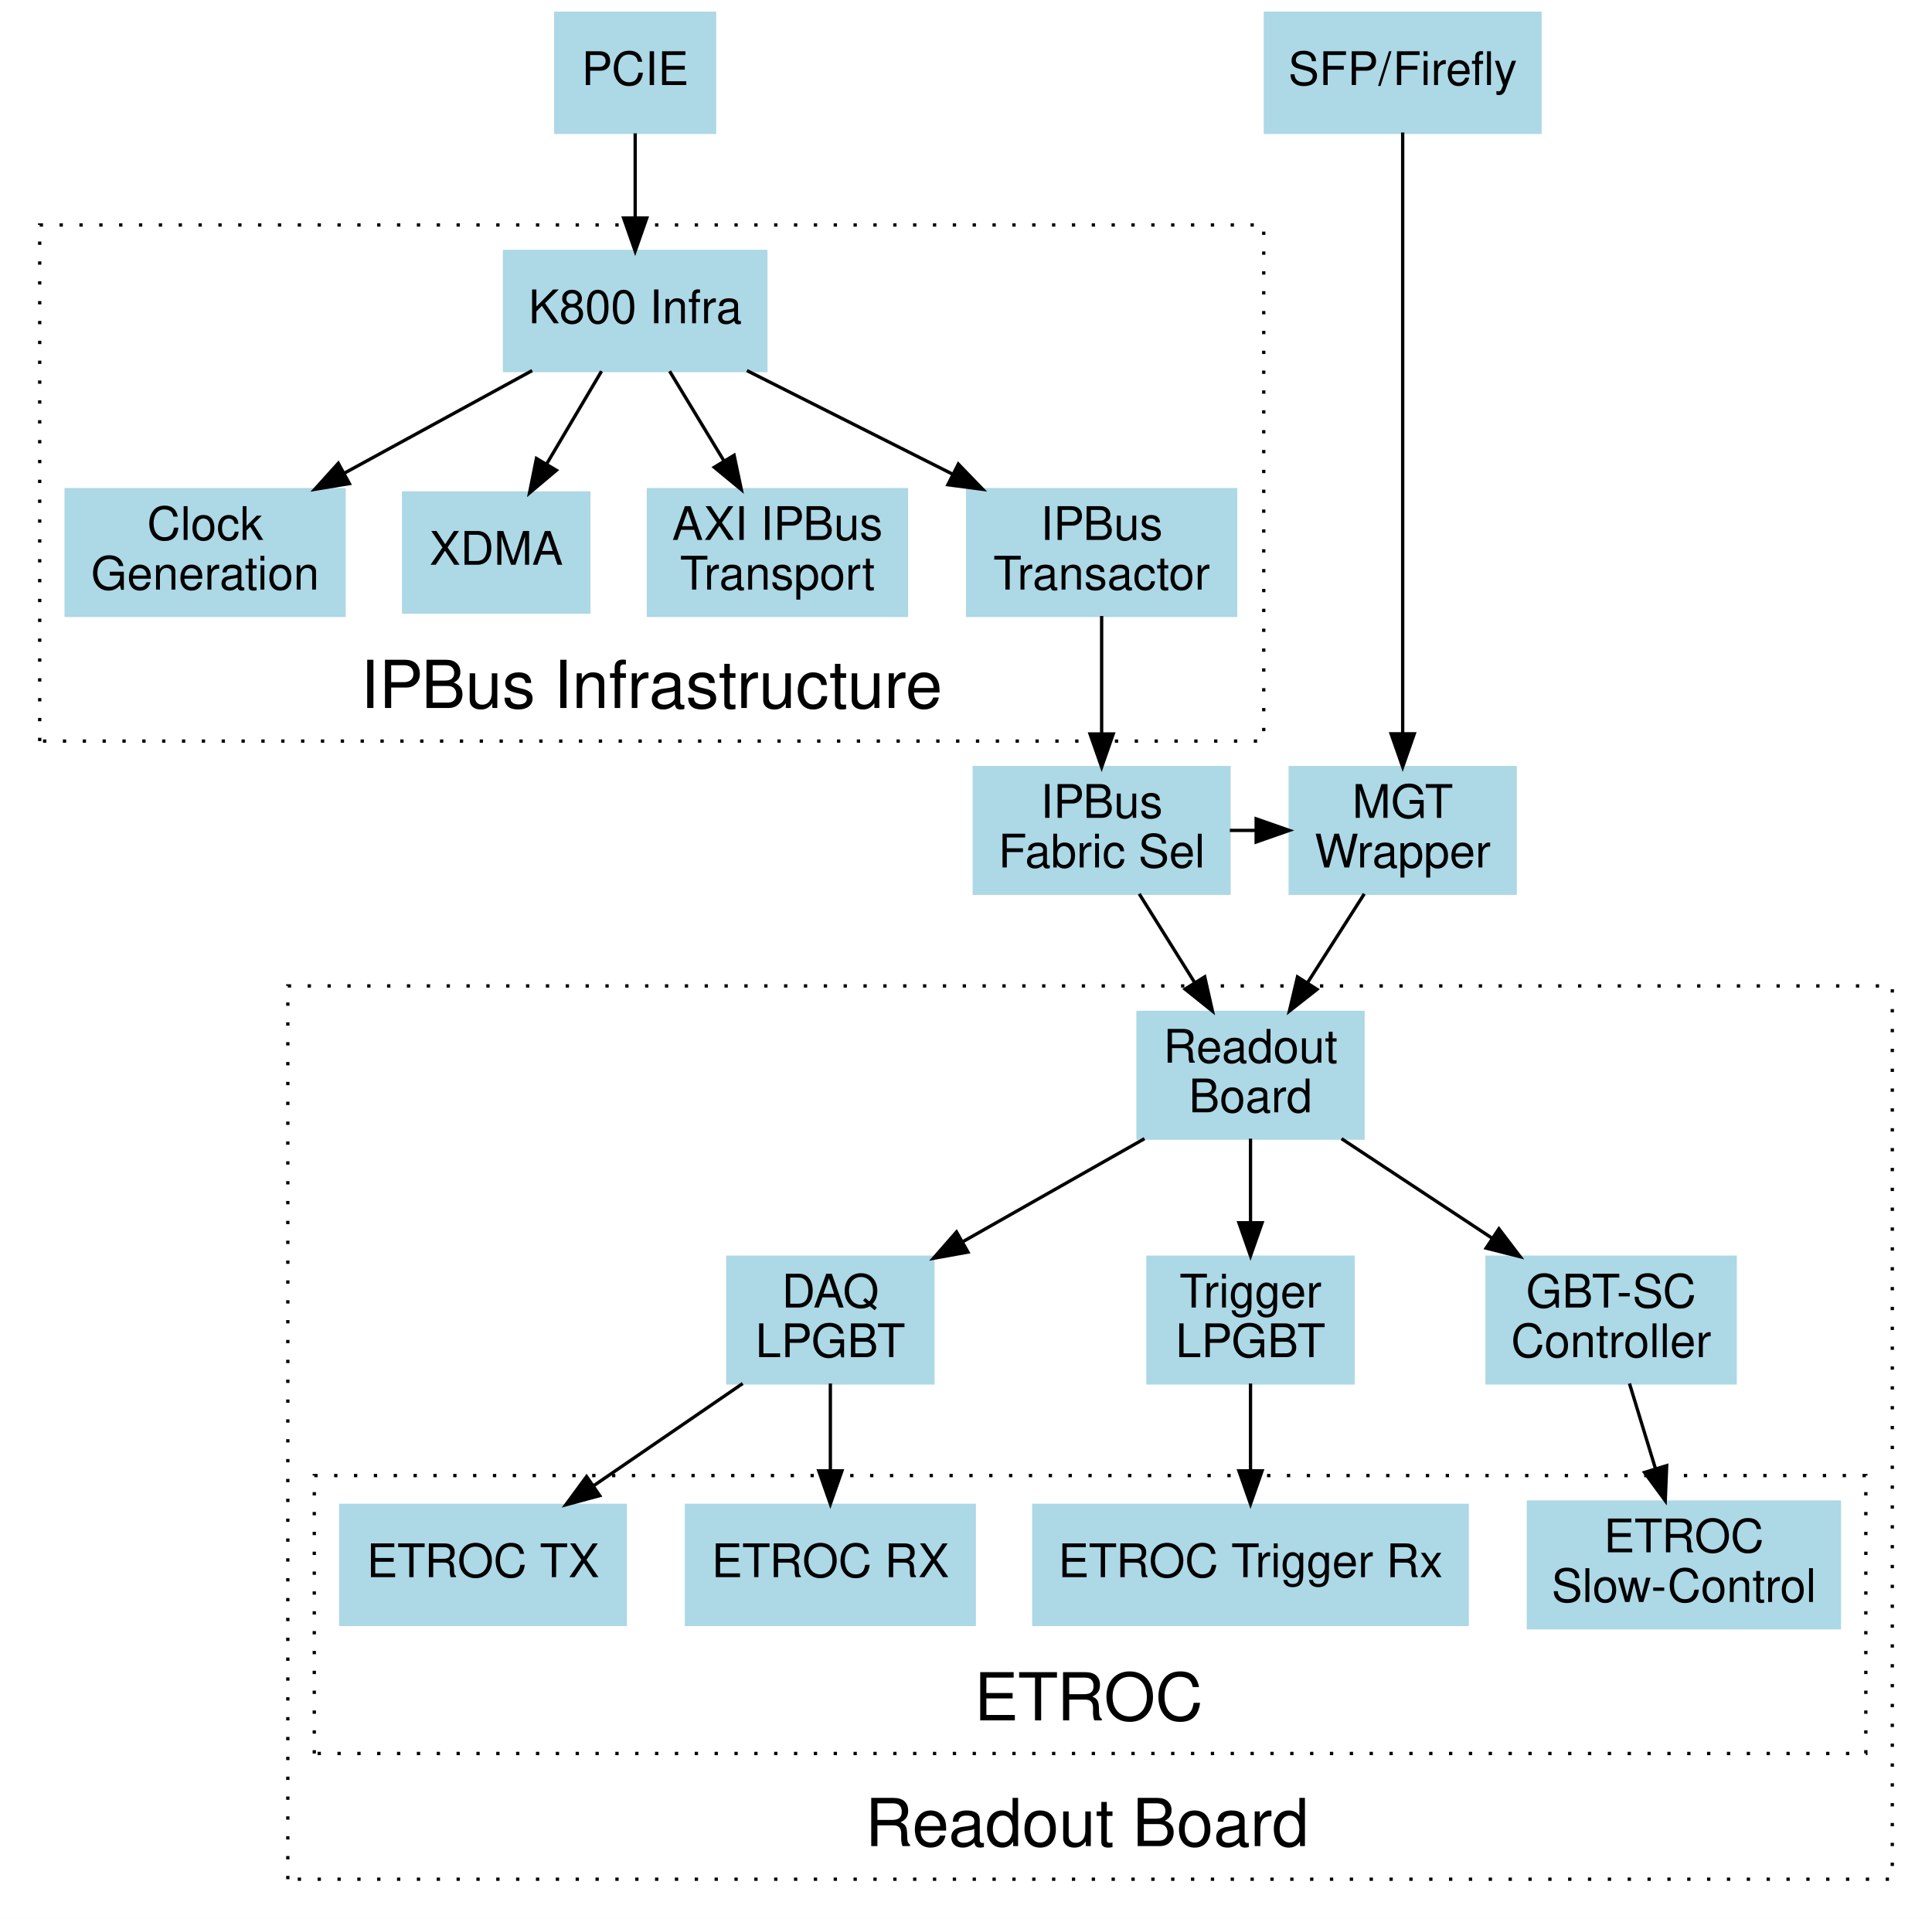
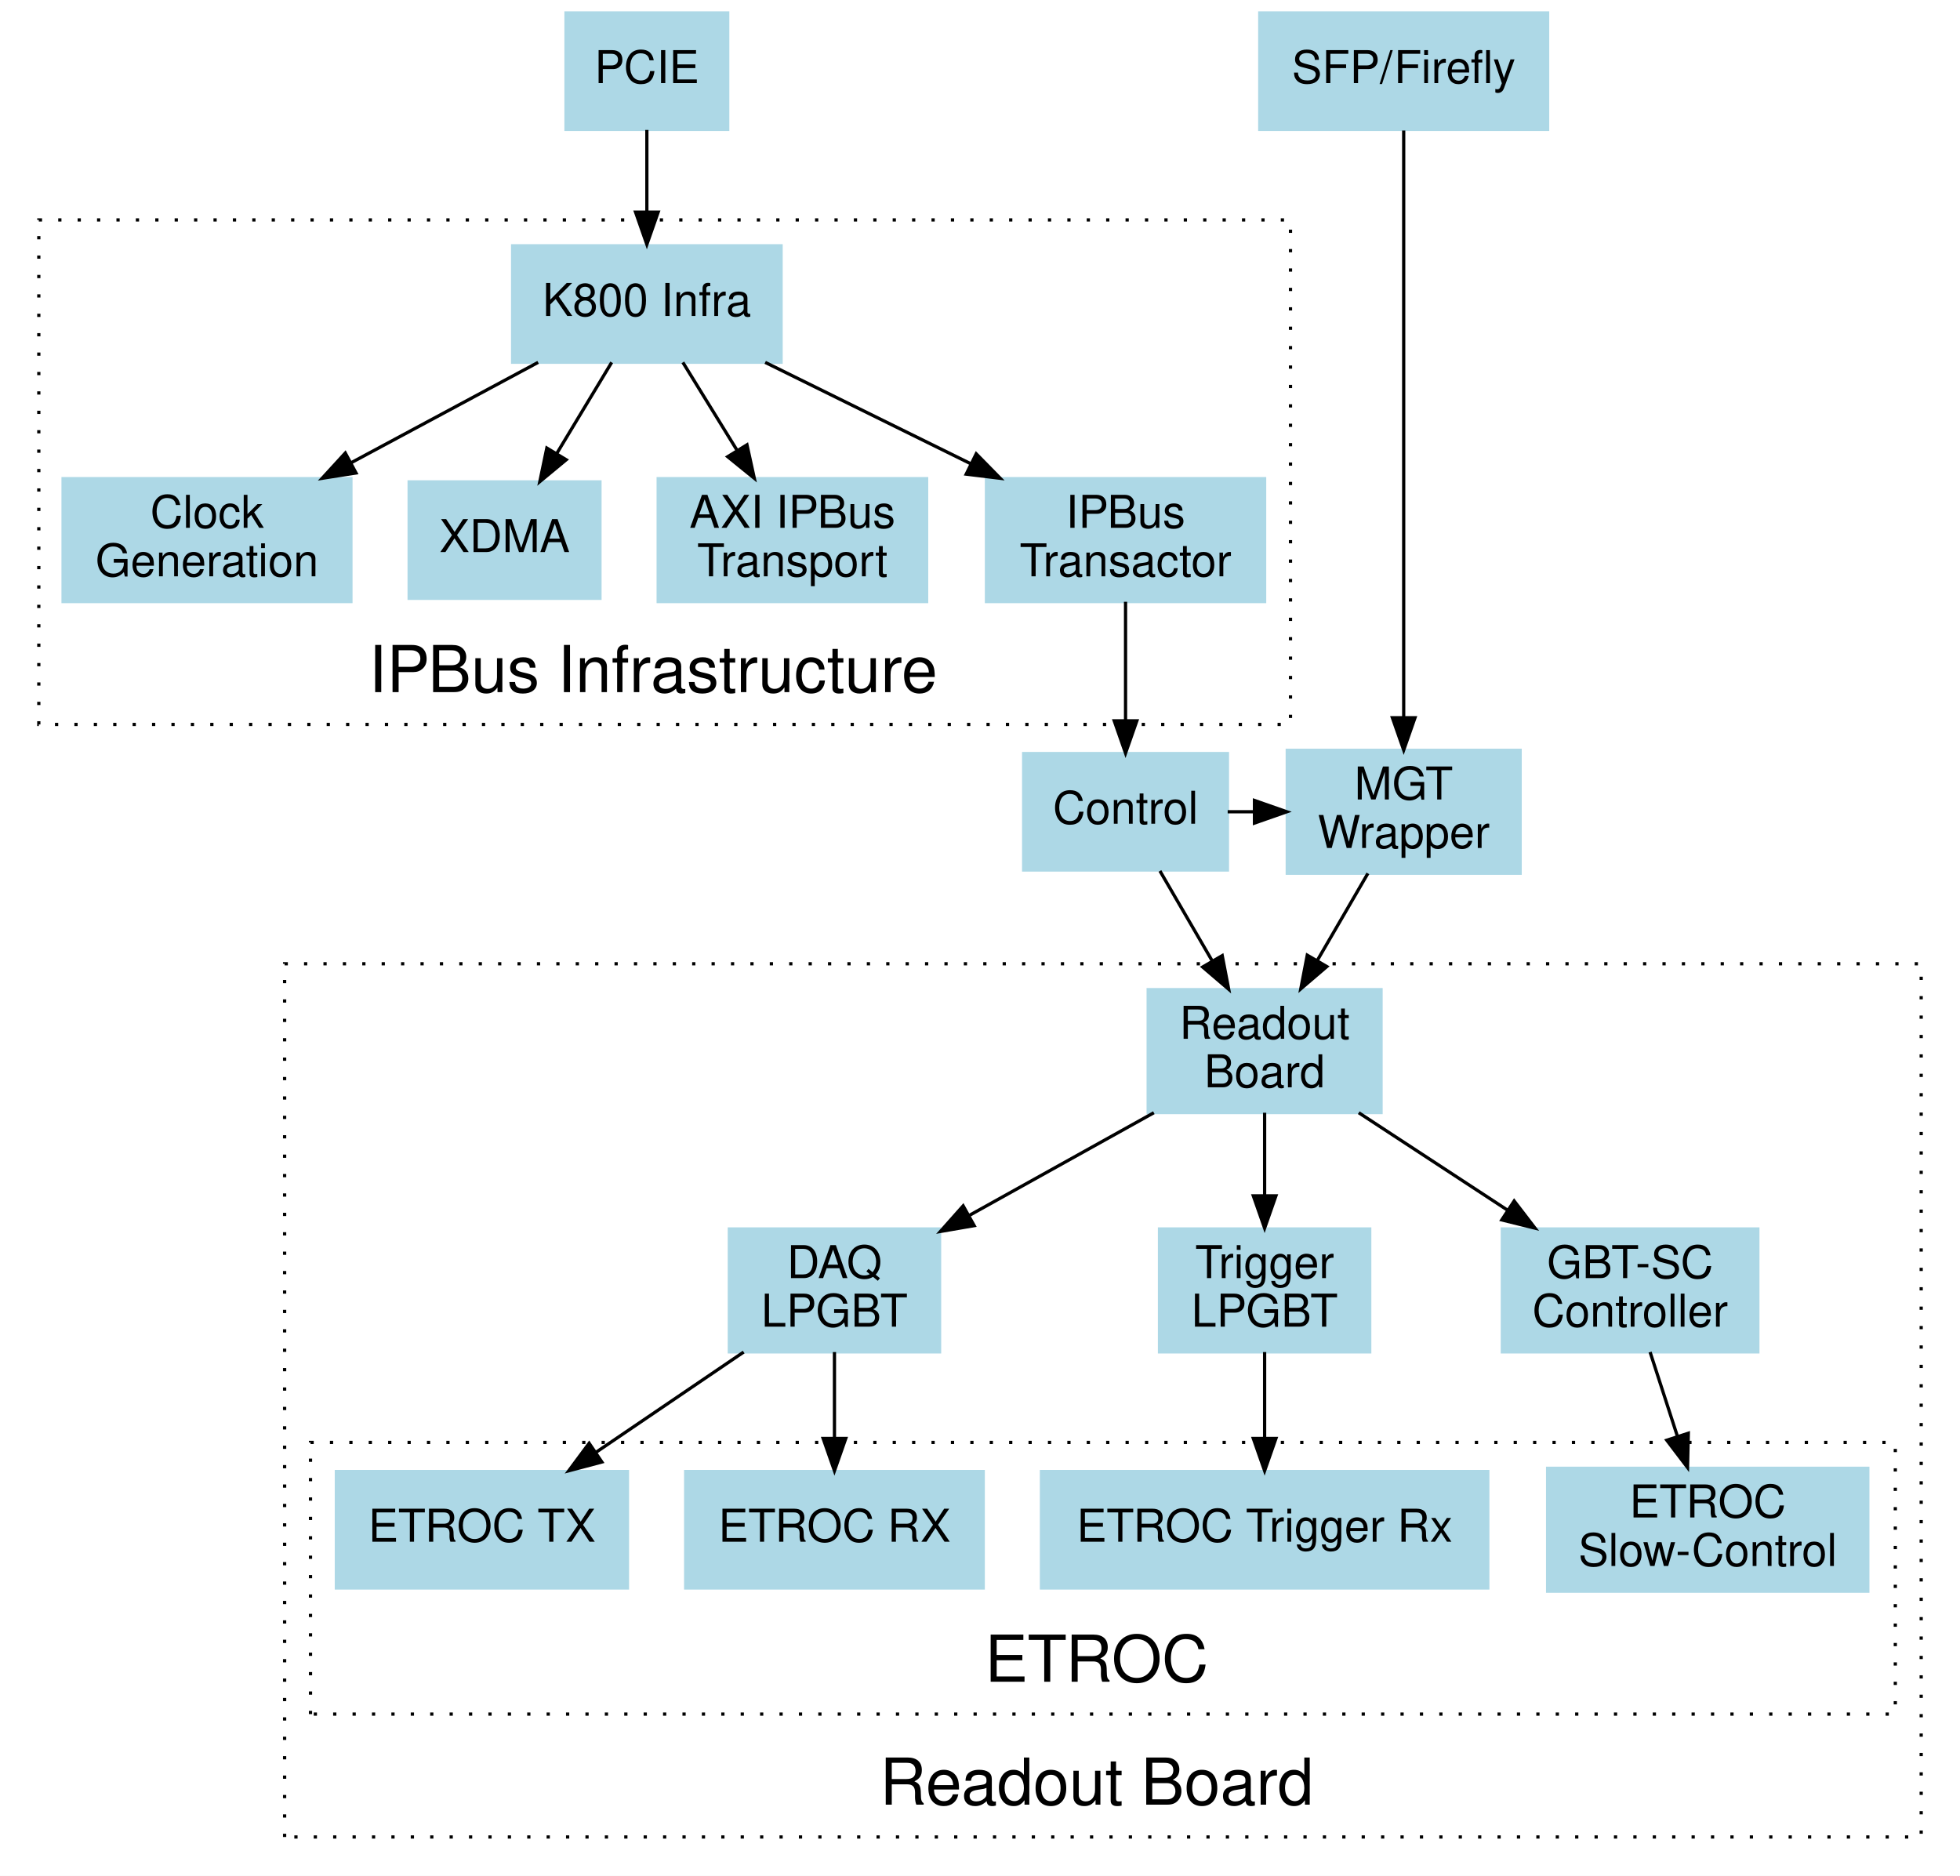
- <svg xmlns="http://www.w3.org/2000/svg" width="584pt" height="580pt" viewBox="0.00 0.00 584.00 580.00">
+ <svg xmlns="http://www.w3.org/2000/svg" width="606pt" height="580pt" viewBox="0.00 0.00 606.00 580.00">
  <g id="graph0" class="graph" transform="scale(1 1) rotate(0) translate(4 576)">
-     <polygon fill="white" stroke="transparent" points="-4,4 -4,-576 580,-576 580,4 -4,4" />
+     <polygon fill="#ffffff" stroke="transparent" points="-4,4 -4,-576 602,-576 602,4 -4,4" />
    <g id="clust3" class="cluster">
-       <polygon fill="none" stroke="black" stroke-dasharray="1,5" points="8,-352 8,-508 378,-508 378,-352 8,-352" />
-       <text text-anchor="start" x="105" y="-362" font-family="Helvetica,sans-Serif" font-size="20.00">IPBus Infrastructure</text>
+       <polygon fill="none" stroke="#000000" stroke-dasharray="1,5" points="8,-352 8,-508 395,-508 395,-352 8,-352" />
+       <text text-anchor="start" x="110" y="-362" font-family="Helvetica,sans-Serif" font-size="20.00" fill="#000000">IPBus Infrastructure</text>
    </g>
    <g id="clust5" class="cluster">
-       <polygon fill="none" stroke="black" stroke-dasharray="1,5" points="83,-8 83,-278 568,-278 568,-8 83,-8" />
-       <text text-anchor="start" x="257.5" y="-18" font-family="Helvetica,sans-Serif" font-size="20.00">Readout Board</text>
+       <polygon fill="none" stroke="#000000" stroke-dasharray="1,5" points="84,-8 84,-278 590,-278 590,-8 84,-8" />
+       <text text-anchor="start" x="268" y="-18" font-family="Helvetica,sans-Serif" font-size="20.00" fill="#000000">Readout Board</text>
    </g>
    <g id="clust6" class="cluster">
-       <polygon fill="none" stroke="black" stroke-dasharray="1,5" points="91,-46 91,-130 560,-130 560,-46 91,-46" />
-       <text text-anchor="start" x="290.5" y="-56" font-family="Helvetica,sans-Serif" font-size="20.00">ETROC</text>
+       <polygon fill="none" stroke="#000000" stroke-dasharray="1,5" points="92,-46 92,-130 582,-130 582,-46 92,-46" />
+       <text text-anchor="start" x="300.5" y="-56" font-family="Helvetica,sans-Serif" font-size="20.00" fill="#000000">ETROC</text>
    </g>
    <g id="node1" class="node">
-       <polygon fill="lightblue" stroke="lightblue" points="212,-572 164,-572 164,-536 212,-536 212,-572" />
-       <text text-anchor="middle" x="188" y="-550.3" font-family="Helvetica,sans-Serif" font-size="14.00">PCIE</text>
+       <polygon fill="#add8e6" stroke="#add8e6" points="221,-572 171,-572 171,-536 221,-536 221,-572" />
+       <text text-anchor="middle" x="196" y="-550.3" font-family="Helvetica,sans-Serif" font-size="14.00" fill="#000000">PCIE</text>
    </g>
    <g id="node2" class="node">
-       <polygon fill="lightblue" stroke="lightblue" points="227.5,-500 148.5,-500 148.5,-464 227.5,-464 227.5,-500" />
-       <text text-anchor="middle" x="188" y="-478.3" font-family="Helvetica,sans-Serif" font-size="14.00">K800 Infra</text>
+       <polygon fill="#add8e6" stroke="#add8e6" points="237.5,-500 154.5,-500 154.5,-464 237.5,-464 237.5,-500" />
+       <text text-anchor="middle" x="196" y="-478.3" font-family="Helvetica,sans-Serif" font-size="14.00" fill="#000000">K800 Infra</text>
    </g>
    <g id="edge1" class="edge">
-       <path fill="none" stroke="black" d="M188,-535.7C188,-527.98 188,-518.71 188,-510.11" />
-       <polygon fill="black" stroke="black" points="191.5,-510.1 188,-500.1 184.5,-510.1 191.5,-510.1" />
+       <path fill="none" stroke="#000000" d="M196,-535.831C196,-528.131 196,-518.974 196,-510.417" />
+       <polygon fill="#000000" stroke="#000000" points="199.5,-510.413 196,-500.413 192.5,-510.413 199.5,-510.413" />
    </g>
    <g id="node7" class="node">
-       <polygon fill="lightblue" stroke="lightblue" points="100,-428 16,-428 16,-390 100,-390 100,-428" />
-       <text text-anchor="middle" x="58" y="-412.8" font-family="Helvetica,sans-Serif" font-size="14.00">Clock</text>
-       <text text-anchor="middle" x="58" y="-397.8" font-family="Helvetica,sans-Serif" font-size="14.00">Generation</text>
+       <polygon fill="#add8e6" stroke="#add8e6" points="104.5,-428 15.5,-428 15.5,-390 104.5,-390 104.5,-428" />
+       <text text-anchor="middle" x="60" y="-412.8" font-family="Helvetica,sans-Serif" font-size="14.00" fill="#000000">Clock</text>
+       <text text-anchor="middle" x="60" y="-397.8" font-family="Helvetica,sans-Serif" font-size="14.00" fill="#000000">Generation</text>
    </g>
    <g id="edge4" class="edge">
-       <path fill="none" stroke="black" d="M156.86,-463.99C139.82,-454.69 118.47,-443.03 99.97,-432.92" />
-       <polygon fill="black" stroke="black" points="101.61,-429.83 91.16,-428.11 98.26,-435.97 101.61,-429.83" />
+       <path fill="none" stroke="#000000" d="M162.382,-463.955C144.942,-454.594 123.407,-443.035 104.594,-432.937" />
+       <polygon fill="#000000" stroke="#000000" points="106.074,-429.759 95.608,-428.113 102.763,-435.926 106.074,-429.759" />
    </g>
    <g id="node8" class="node">
-       <polygon fill="lightblue" stroke="lightblue" points="174,-427 118,-427 118,-391 174,-391 174,-427" />
-       <text text-anchor="middle" x="146" y="-405.3" font-family="Helvetica,sans-Serif" font-size="14.00">XDMA</text>
+       <polygon fill="#add8e6" stroke="#add8e6" points="181.5,-427 122.5,-427 122.5,-391 181.5,-391 181.5,-427" />
+       <text text-anchor="middle" x="152" y="-405.3" font-family="Helvetica,sans-Serif" font-size="14.00" fill="#000000">XDMA</text>
    </g>
    <g id="edge5" class="edge">
-       <path fill="none" stroke="black" d="M177.83,-463.81C172.88,-455.44 166.82,-445.2 161.32,-435.9" />
-       <polygon fill="black" stroke="black" points="164.18,-433.85 156.07,-427.03 158.15,-437.42 164.18,-433.85" />
+       <path fill="none" stroke="#000000" d="M185.124,-463.955C179.994,-455.444 173.769,-445.116 168.106,-435.722" />
+       <polygon fill="#000000" stroke="#000000" points="171.064,-433.848 162.904,-427.09 165.068,-437.462 171.064,-433.848" />
    </g>
    <g id="node9" class="node">
-       <polygon fill="lightblue" stroke="lightblue" points="270,-428 192,-428 192,-390 270,-390 270,-428" />
-       <text text-anchor="middle" x="231" y="-412.8" font-family="Helvetica,sans-Serif" font-size="14.00">AXI IPBus</text>
-       <text text-anchor="middle" x="231" y="-397.8" font-family="Helvetica,sans-Serif" font-size="14.00">Transport</text>
+       <polygon fill="#add8e6" stroke="#add8e6" points="282.5,-428 199.5,-428 199.5,-390 282.5,-390 282.5,-428" />
+       <text text-anchor="middle" x="241" y="-412.8" font-family="Helvetica,sans-Serif" font-size="14.00" fill="#000000">AXI IPBus</text>
+       <text text-anchor="middle" x="241" y="-397.8" font-family="Helvetica,sans-Serif" font-size="14.00" fill="#000000">Transport</text>
    </g>
    <g id="edge6" class="edge">
-       <path fill="none" stroke="black" d="M198.41,-463.81C203.33,-455.69 209.32,-445.8 214.81,-436.73" />
-       <polygon fill="black" stroke="black" points="217.9,-438.39 220.09,-428.02 211.91,-434.76 217.9,-438.39" />
+       <path fill="none" stroke="#000000" d="M207.124,-463.955C212.16,-455.785 218.228,-445.941 223.829,-436.856" />
+       <polygon fill="#000000" stroke="#000000" points="226.95,-438.462 229.218,-428.113 220.991,-434.789 226.95,-438.462" />
    </g>
    <g id="node10" class="node">
-       <polygon fill="lightblue" stroke="lightblue" points="369.5,-428 288.5,-428 288.5,-390 369.5,-390 369.5,-428" />
-       <text text-anchor="middle" x="329" y="-412.8" font-family="Helvetica,sans-Serif" font-size="14.00">IPBus</text>
-       <text text-anchor="middle" x="329" y="-397.8" font-family="Helvetica,sans-Serif" font-size="14.00">Transactor</text>
+       <polygon fill="#add8e6" stroke="#add8e6" points="387,-428 301,-428 301,-390 387,-390 387,-428" />
+       <text text-anchor="middle" x="344" y="-412.8" font-family="Helvetica,sans-Serif" font-size="14.00" fill="#000000">IPBus</text>
+       <text text-anchor="middle" x="344" y="-397.8" font-family="Helvetica,sans-Serif" font-size="14.00" fill="#000000">Transactor</text>
    </g>
    <g id="edge7" class="edge">
-       <path fill="none" stroke="black" d="M221.77,-463.99C240.42,-454.6 263.84,-442.81 284.02,-432.65" />
-       <polygon fill="black" stroke="black" points="285.68,-435.73 293.04,-428.11 282.53,-429.48 285.68,-435.73" />
+       <path fill="none" stroke="#000000" d="M232.584,-463.955C251.736,-454.509 275.425,-442.824 296.029,-432.662" />
+       <polygon fill="#000000" stroke="#000000" points="297.831,-435.675 305.251,-428.113 294.734,-429.397 297.831,-435.675" />
    </g>
    <g id="node3" class="node">
-       <polygon fill="lightblue" stroke="lightblue" points="461.5,-572 378.5,-572 378.5,-536 461.5,-536 461.5,-572" />
-       <text text-anchor="middle" x="420" y="-550.3" font-family="Helvetica,sans-Serif" font-size="14.00">SFP/Firefly</text>
+       <polygon fill="#add8e6" stroke="#add8e6" points="474.5,-572 385.5,-572 385.5,-536 474.5,-536 474.5,-572" />
+       <text text-anchor="middle" x="430" y="-550.3" font-family="Helvetica,sans-Serif" font-size="14.00" fill="#000000">SFP/Firefly</text>
    </g>
    <g id="node5" class="node">
-       <polygon fill="lightblue" stroke="lightblue" points="454,-344 386,-344 386,-306 454,-306 454,-344" />
-       <text text-anchor="middle" x="420" y="-328.8" font-family="Helvetica,sans-Serif" font-size="14.00">MGT</text>
-       <text text-anchor="middle" x="420" y="-313.8" font-family="Helvetica,sans-Serif" font-size="14.00">Wrapper</text>
+       <polygon fill="#add8e6" stroke="#add8e6" points="466,-344 394,-344 394,-306 466,-306 466,-344" />
+       <text text-anchor="middle" x="430" y="-328.8" font-family="Helvetica,sans-Serif" font-size="14.00" fill="#000000">MGT</text>
+       <text text-anchor="middle" x="430" y="-313.8" font-family="Helvetica,sans-Serif" font-size="14.00" fill="#000000">Wrapper</text>
    </g>
    <g id="edge8" class="edge">
-       <path fill="none" stroke="black" d="M420,-535.94C420,-497.2 420,-402.26 420,-354.46" />
-       <polygon fill="black" stroke="black" points="423.5,-354.2 420,-344.2 416.5,-354.2 423.5,-354.2" />
+       <path fill="none" stroke="#000000" d="M430,-535.647C430,-495.981 430,-401.985 430,-354.111" />
+       <polygon fill="#000000" stroke="#000000" points="433.5,-354.083 430,-344.083 426.5,-354.083 433.5,-354.083" />
    </g>
    <g id="node4" class="node">
-       <polygon fill="lightblue" stroke="lightblue" points="367.5,-344 290.5,-344 290.5,-306 367.5,-306 367.5,-344" />
-       <text text-anchor="middle" x="329" y="-328.8" font-family="Helvetica,sans-Serif" font-size="14.00">IPBus</text>
-       <text text-anchor="middle" x="329" y="-313.8" font-family="Helvetica,sans-Serif" font-size="14.00">Fabric Sel</text>
+       <polygon fill="#add8e6" stroke="#add8e6" points="375.5,-343 312.5,-343 312.5,-307 375.5,-307 375.5,-343" />
+       <text text-anchor="middle" x="344" y="-321.3" font-family="Helvetica,sans-Serif" font-size="14.00" fill="#000000">Control</text>
    </g>
    <g id="edge2" class="edge">
-       <path fill="none" stroke="black" d="M367.75,-325C370.37,-325 372.99,-325 375.6,-325" />
-       <polygon fill="black" stroke="black" points="375.71,-328.5 385.71,-325 375.71,-321.5 375.71,-328.5" />
+       <path fill="none" stroke="#000000" d="M375.578,-325C378.244,-325 380.911,-325 383.577,-325" />
+       <polygon fill="#000000" stroke="#000000" points="383.861,-328.5 393.861,-325 383.86,-321.5 383.861,-328.5" />
    </g>
    <g id="node6" class="node">
-       <polygon fill="lightblue" stroke="lightblue" points="408,-270 340,-270 340,-232 408,-232 408,-270" />
-       <text text-anchor="middle" x="374" y="-254.8" font-family="Helvetica,sans-Serif" font-size="14.00">Readout</text>
-       <text text-anchor="middle" x="374" y="-239.8" font-family="Helvetica,sans-Serif" font-size="14.00">Board</text>
+       <polygon fill="#add8e6" stroke="#add8e6" points="423,-270 351,-270 351,-232 423,-232 423,-270" />
+       <text text-anchor="middle" x="387" y="-254.8" font-family="Helvetica,sans-Serif" font-size="14.00" fill="#000000">Readout</text>
+       <text text-anchor="middle" x="387" y="-239.8" font-family="Helvetica,sans-Serif" font-size="14.00" fill="#000000">Board</text>
    </g>
    <g id="edge3" class="edge">
-       <path fill="none" stroke="black" d="M340.36,-305.83C345.43,-297.71 351.52,-287.96 357.12,-279.01" />
-       <polygon fill="black" stroke="black" points="360.16,-280.75 362.49,-270.41 354.22,-277.04 360.16,-280.75" />
+       <path fill="none" stroke="#000000" d="M354.629,-306.708C359.479,-298.362 365.33,-288.293 370.716,-279.023" />
+       <polygon fill="#000000" stroke="#000000" points="373.895,-280.519 375.893,-270.114 367.843,-277.002 373.895,-280.519" />
    </g>
    <g id="edge9" class="edge">
-       <path fill="none" stroke="black" d="M408.39,-305.83C403.2,-297.71 396.98,-287.96 391.26,-279.01" />
-       <polygon fill="black" stroke="black" points="394.1,-276.96 385.76,-270.41 388.2,-280.72 394.1,-276.96" />
+       <path fill="none" stroke="#000000" d="M418.926,-305.943C414.149,-297.721 408.465,-287.939 403.226,-278.923" />
+       <polygon fill="#000000" stroke="#000000" points="406.236,-277.137 398.185,-270.25 400.183,-280.654 406.236,-277.137" />
    </g>
    <g id="node11" class="node">
-       <polygon fill="lightblue" stroke="lightblue" points="278,-196 216,-196 216,-158 278,-158 278,-196" />
-       <text text-anchor="middle" x="247" y="-180.8" font-family="Helvetica,sans-Serif" font-size="14.00">DAQ</text>
-       <text text-anchor="middle" x="247" y="-165.8" font-family="Helvetica,sans-Serif" font-size="14.00">LPGBT</text>
+       <polygon fill="#add8e6" stroke="#add8e6" points="286.5,-196 221.5,-196 221.5,-158 286.5,-158 286.5,-196" />
+       <text text-anchor="middle" x="254" y="-180.8" font-family="Helvetica,sans-Serif" font-size="14.00" fill="#000000">DAQ</text>
+       <text text-anchor="middle" x="254" y="-165.8" font-family="Helvetica,sans-Serif" font-size="14.00" fill="#000000">LPGBT</text>
    </g>
    <g id="edge10" class="edge">
-       <path fill="none" stroke="black" d="M341.95,-231.83C325.31,-222.39 304.81,-210.77 287.12,-200.74" />
-       <polygon fill="black" stroke="black" points="288.58,-197.55 278.16,-195.67 285.13,-203.64 288.58,-197.55" />
+       <path fill="none" stroke="#000000" d="M352.749,-231.943C335.287,-222.228 313.911,-210.334 295.518,-200.101" />
+       <polygon fill="#000000" stroke="#000000" points="297.199,-197.03 286.759,-195.227 293.796,-203.147 297.199,-197.03" />
    </g>
    <g id="node12" class="node">
-       <polygon fill="lightblue" stroke="lightblue" points="405,-196 343,-196 343,-158 405,-158 405,-196" />
-       <text text-anchor="middle" x="374" y="-180.8" font-family="Helvetica,sans-Serif" font-size="14.00">Trigger</text>
-       <text text-anchor="middle" x="374" y="-165.8" font-family="Helvetica,sans-Serif" font-size="14.00">LPGBT</text>
+       <polygon fill="#add8e6" stroke="#add8e6" points="419.5,-196 354.5,-196 354.5,-158 419.5,-158 419.5,-196" />
+       <text text-anchor="middle" x="387" y="-180.8" font-family="Helvetica,sans-Serif" font-size="14.00" fill="#000000">Trigger</text>
+       <text text-anchor="middle" x="387" y="-165.8" font-family="Helvetica,sans-Serif" font-size="14.00" fill="#000000">LPGBT</text>
    </g>
    <g id="edge11" class="edge">
-       <path fill="none" stroke="black" d="M374,-231.83C374,-224.13 374,-214.97 374,-206.42" />
-       <polygon fill="black" stroke="black" points="377.5,-206.41 374,-196.41 370.5,-206.41 377.5,-206.41" />
+       <path fill="none" stroke="#000000" d="M387,-231.943C387,-224.149 387,-214.954 387,-206.338" />
+       <polygon fill="#000000" stroke="#000000" points="390.5,-206.249 387,-196.25 383.5,-206.25 390.5,-206.249" />
    </g>
    <g id="node13" class="node">
-       <polygon fill="lightblue" stroke="lightblue" points="520.5,-196 445.5,-196 445.5,-158 520.5,-158 520.5,-196" />
-       <text text-anchor="middle" x="483" y="-180.8" font-family="Helvetica,sans-Serif" font-size="14.00">GBT-SC</text>
-       <text text-anchor="middle" x="483" y="-165.8" font-family="Helvetica,sans-Serif" font-size="14.00">Controller</text>
+       <polygon fill="#add8e6" stroke="#add8e6" points="539.5,-196 460.5,-196 460.5,-158 539.5,-158 539.5,-196" />
+       <text text-anchor="middle" x="500" y="-180.8" font-family="Helvetica,sans-Serif" font-size="14.00" fill="#000000">GBT-SC</text>
+       <text text-anchor="middle" x="500" y="-165.8" font-family="Helvetica,sans-Serif" font-size="14.00" fill="#000000">Controller</text>
    </g>
    <g id="edge12" class="edge">
-       <path fill="none" stroke="black" d="M401.51,-231.83C415.32,-222.71 432.23,-211.54 447.05,-201.74" />
-       <polygon fill="black" stroke="black" points="449.09,-204.59 455.5,-196.16 445.23,-198.75 449.09,-204.59" />
+       <path fill="none" stroke="#000000" d="M416.1,-231.943C430.094,-222.779 447.047,-211.677 462.041,-201.858" />
+       <polygon fill="#000000" stroke="#000000" points="464.157,-204.656 470.606,-196.25 460.322,-198.8 464.157,-204.656" />
    </g>
    <g id="edge17" class="edge">
-       <path fill="none" stroke="black" d="M329,-389.8C329,-379.4 329,-366.12 329,-354.38" />
-       <polygon fill="black" stroke="black" points="332.5,-354.15 329,-344.15 325.5,-354.15 332.5,-354.15" />
+       <path fill="none" stroke="#000000" d="M344,-389.939C344,-379.082 344,-365.275 344,-353.186" />
+       <polygon fill="#000000" stroke="#000000" points="347.5,-353.122 344,-343.122 340.5,-353.122 347.5,-353.122" />
    </g>
    <g id="node15" class="node">
-       <polygon fill="lightblue" stroke="lightblue" points="185,-121 99,-121 99,-85 185,-85 185,-121" />
-       <text text-anchor="middle" x="142" y="-99.3" font-family="Helvetica,sans-Serif" font-size="14.00">ETROC TX</text>
+       <polygon fill="#add8e6" stroke="#add8e6" points="190,-121 100,-121 100,-85 190,-85 190,-121" />
+       <text text-anchor="middle" x="145" y="-99.3" font-family="Helvetica,sans-Serif" font-size="14.00" fill="#000000">ETROC TX</text>
    </g>
    <g id="edge14" class="edge">
-       <path fill="none" stroke="black" d="M220.5,-157.83C206.79,-148.43 189.91,-136.86 175.33,-126.85" />
-       <polygon fill="black" stroke="black" points="177.27,-123.94 167.04,-121.17 173.31,-129.71 177.27,-123.94" />
+       <path fill="none" stroke="#000000" d="M225.93,-157.943C212.009,-148.493 195.053,-136.981 180.265,-126.941" />
+       <polygon fill="#000000" stroke="#000000" points="182.087,-123.948 171.848,-121.227 178.155,-129.739 182.087,-123.948" />
    </g>
    <g id="node16" class="node">
-       <polygon fill="lightblue" stroke="lightblue" points="290.5,-121 203.5,-121 203.5,-85 290.5,-85 290.5,-121" />
-       <text text-anchor="middle" x="247" y="-99.3" font-family="Helvetica,sans-Serif" font-size="14.00">ETROC RX</text>
+       <polygon fill="#add8e6" stroke="#add8e6" points="300,-121 208,-121 208,-85 300,-85 300,-121" />
+       <text text-anchor="middle" x="254" y="-99.3" font-family="Helvetica,sans-Serif" font-size="14.00" fill="#000000">ETROC RX</text>
    </g>
    <g id="edge15" class="edge">
-       <path fill="none" stroke="black" d="M247,-157.83C247,-149.89 247,-140.41 247,-131.63" />
-       <polygon fill="black" stroke="black" points="250.5,-131.42 247,-121.42 243.5,-131.42 250.5,-131.42" />
+       <path fill="none" stroke="#000000" d="M254,-157.943C254,-149.817 254,-140.168 254,-131.241" />
+       <polygon fill="#000000" stroke="#000000" points="257.5,-131.227 254,-121.227 250.5,-131.227 257.5,-131.227" />
    </g>
    <g id="node17" class="node">
-       <polygon fill="lightblue" stroke="lightblue" points="439.5,-121 308.5,-121 308.5,-85 439.5,-85 439.5,-121" />
-       <text text-anchor="middle" x="374" y="-99.3" font-family="Helvetica,sans-Serif" font-size="14.00">ETROC Trigger Rx</text>
+       <polygon fill="#add8e6" stroke="#add8e6" points="456,-121 318,-121 318,-85 456,-85 456,-121" />
+       <text text-anchor="middle" x="387" y="-99.3" font-family="Helvetica,sans-Serif" font-size="14.00" fill="#000000">ETROC Trigger Rx</text>
    </g>
    <g id="edge16" class="edge">
-       <path fill="none" stroke="black" d="M374,-157.83C374,-149.89 374,-140.41 374,-131.63" />
-       <polygon fill="black" stroke="black" points="377.5,-131.42 374,-121.42 370.5,-131.42 377.5,-131.42" />
+       <path fill="none" stroke="#000000" d="M387,-157.943C387,-149.817 387,-140.168 387,-131.241" />
+       <polygon fill="#000000" stroke="#000000" points="390.5,-131.227 387,-121.227 383.5,-131.227 390.5,-131.227" />
    </g>
    <g id="node14" class="node">
-       <polygon fill="lightblue" stroke="lightblue" points="552,-122 458,-122 458,-84 552,-84 552,-122" />
-       <text text-anchor="middle" x="505" y="-106.8" font-family="Helvetica,sans-Serif" font-size="14.00">ETROC</text>
-       <text text-anchor="middle" x="505" y="-91.8" font-family="Helvetica,sans-Serif" font-size="14.00">Slow-Control</text>
+       <polygon fill="#add8e6" stroke="#add8e6" points="573.5,-122 474.5,-122 474.5,-84 573.5,-84 573.5,-122" />
+       <text text-anchor="middle" x="524" y="-106.8" font-family="Helvetica,sans-Serif" font-size="14.00" fill="#000000">ETROC</text>
+       <text text-anchor="middle" x="524" y="-91.8" font-family="Helvetica,sans-Serif" font-size="14.00" fill="#000000">Slow-Control</text>
    </g>
    <g id="edge13" class="edge">
-       <path fill="none" stroke="black" d="M488.55,-157.83C490.93,-150.05 493.76,-140.77 496.4,-132.13" />
-       <polygon fill="black" stroke="black" points="499.8,-133 499.37,-122.41 493.1,-130.95 499.8,-133" />
+       <path fill="none" stroke="#000000" d="M506.181,-157.943C508.764,-149.978 511.822,-140.549 514.669,-131.771" />
+       <polygon fill="#000000" stroke="#000000" points="518.001,-132.841 517.757,-122.249 511.342,-130.682 518.001,-132.841" />
    </g>
  </g>
</svg>
